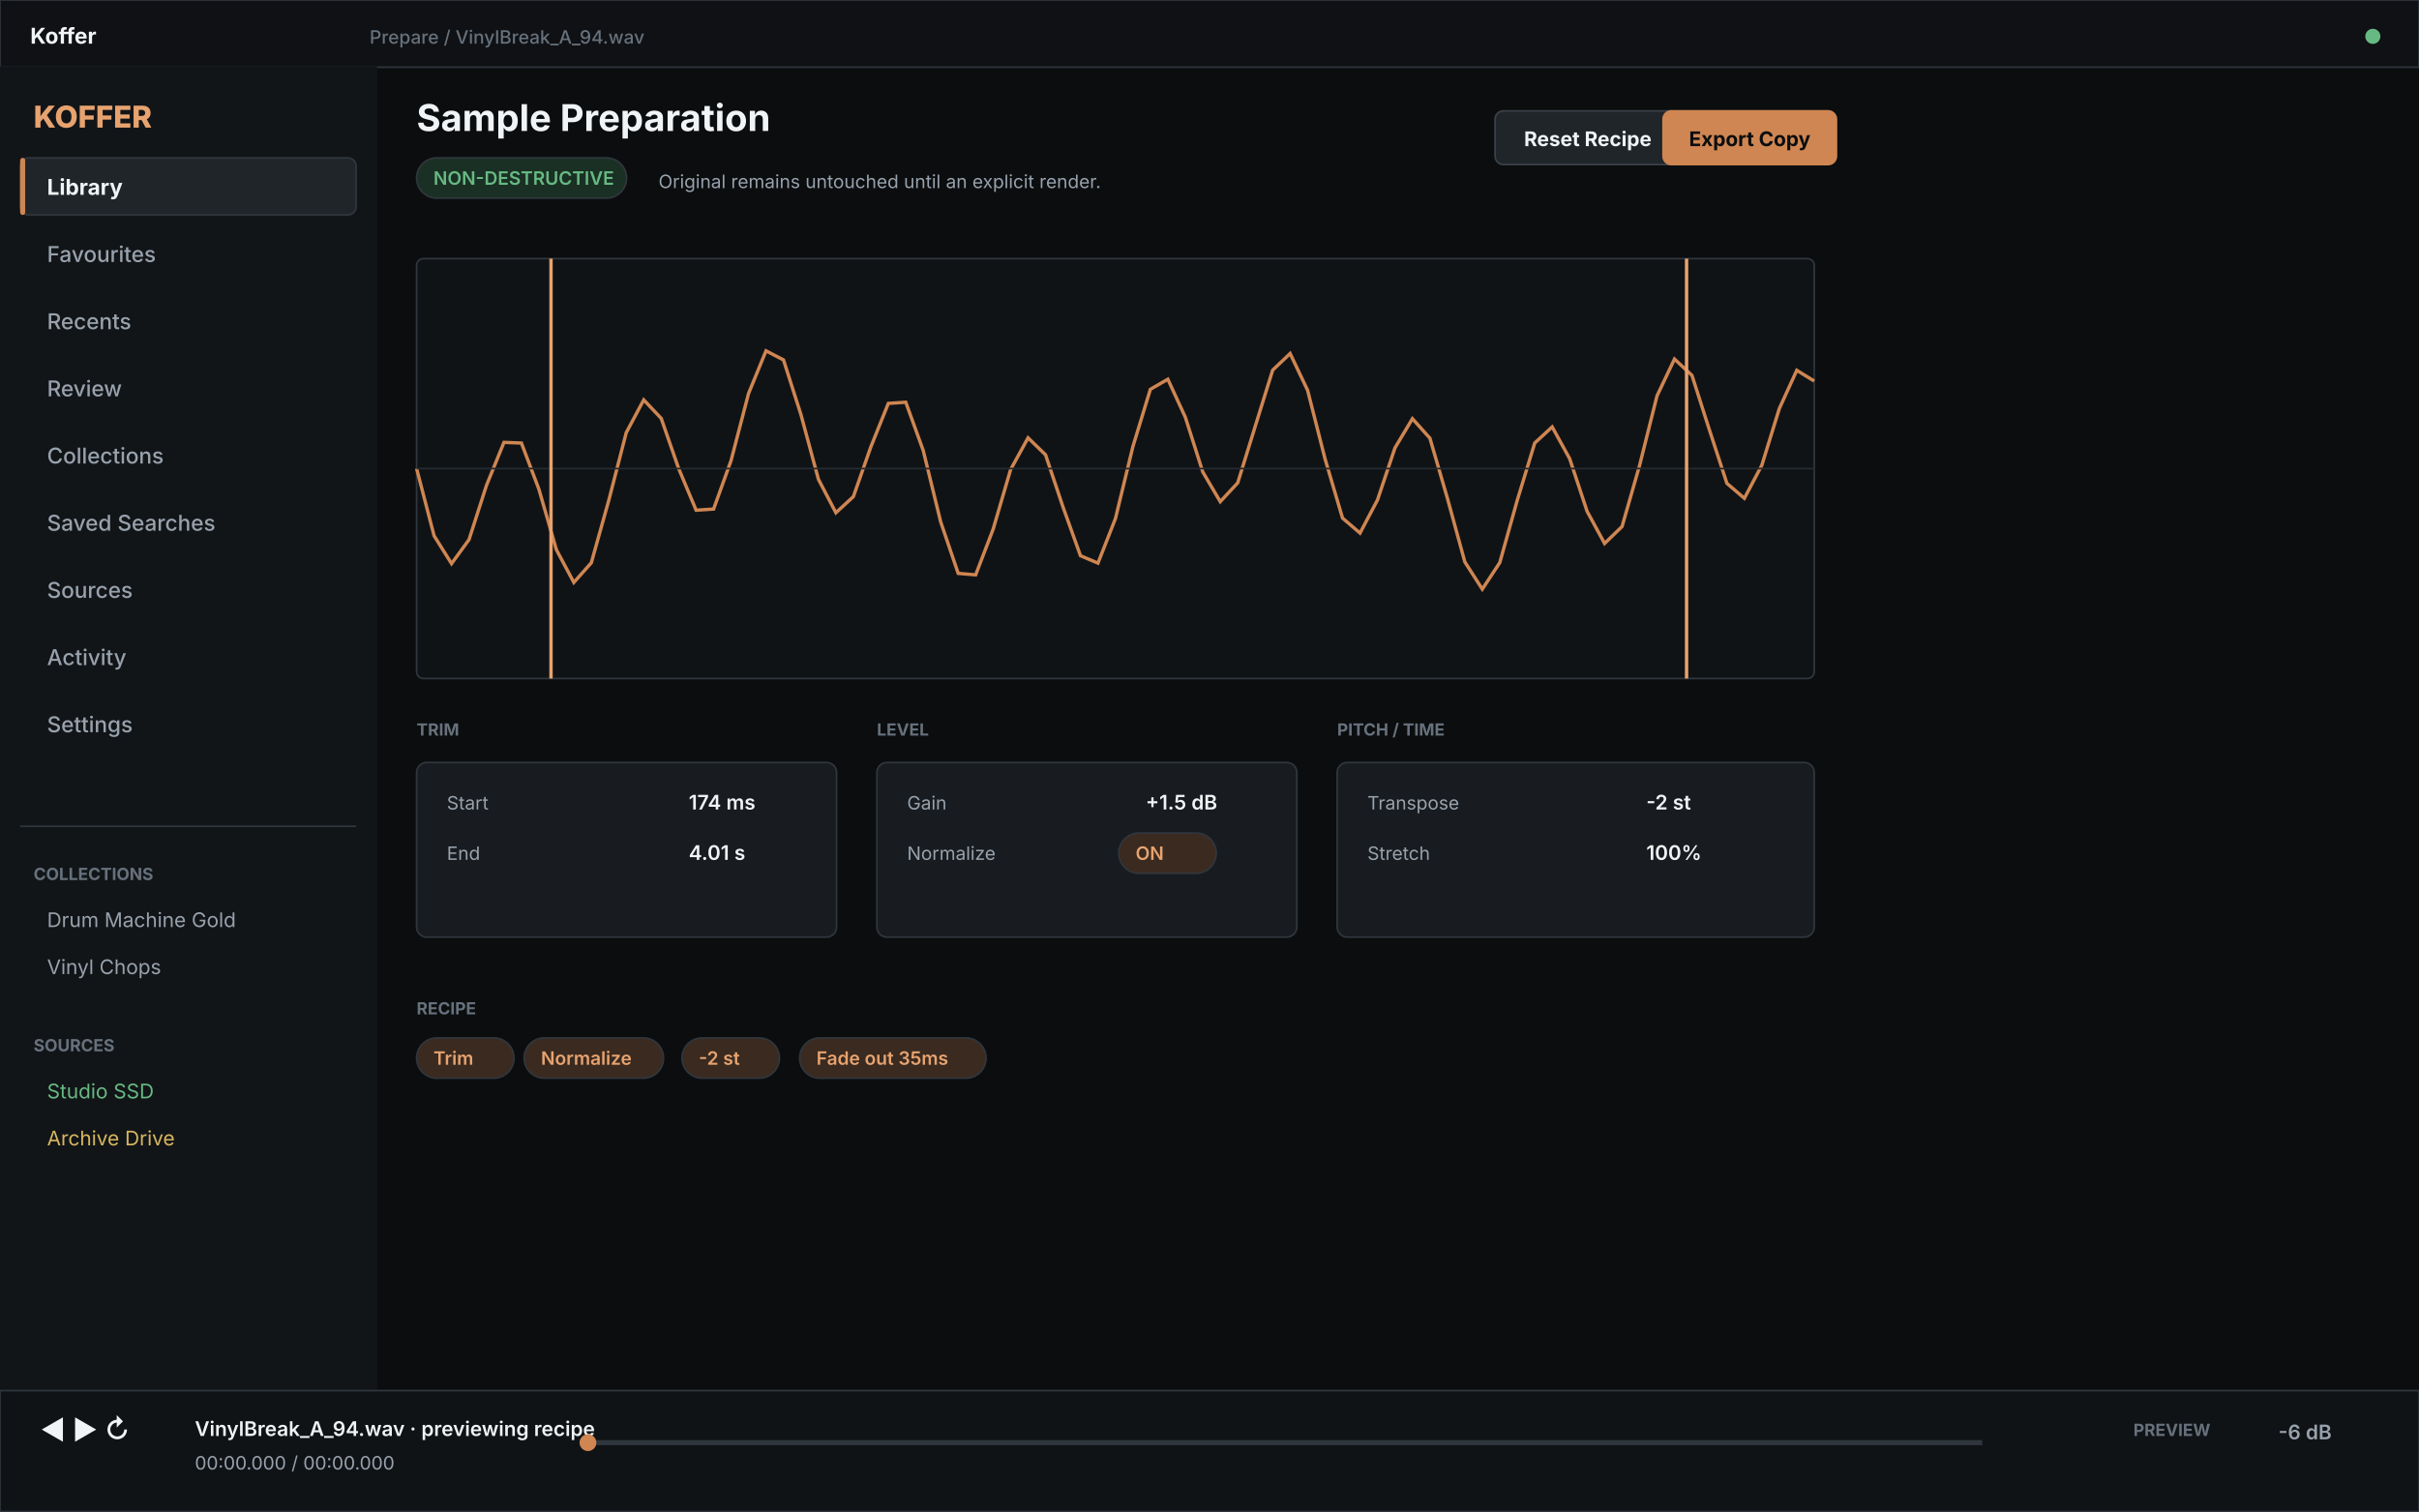
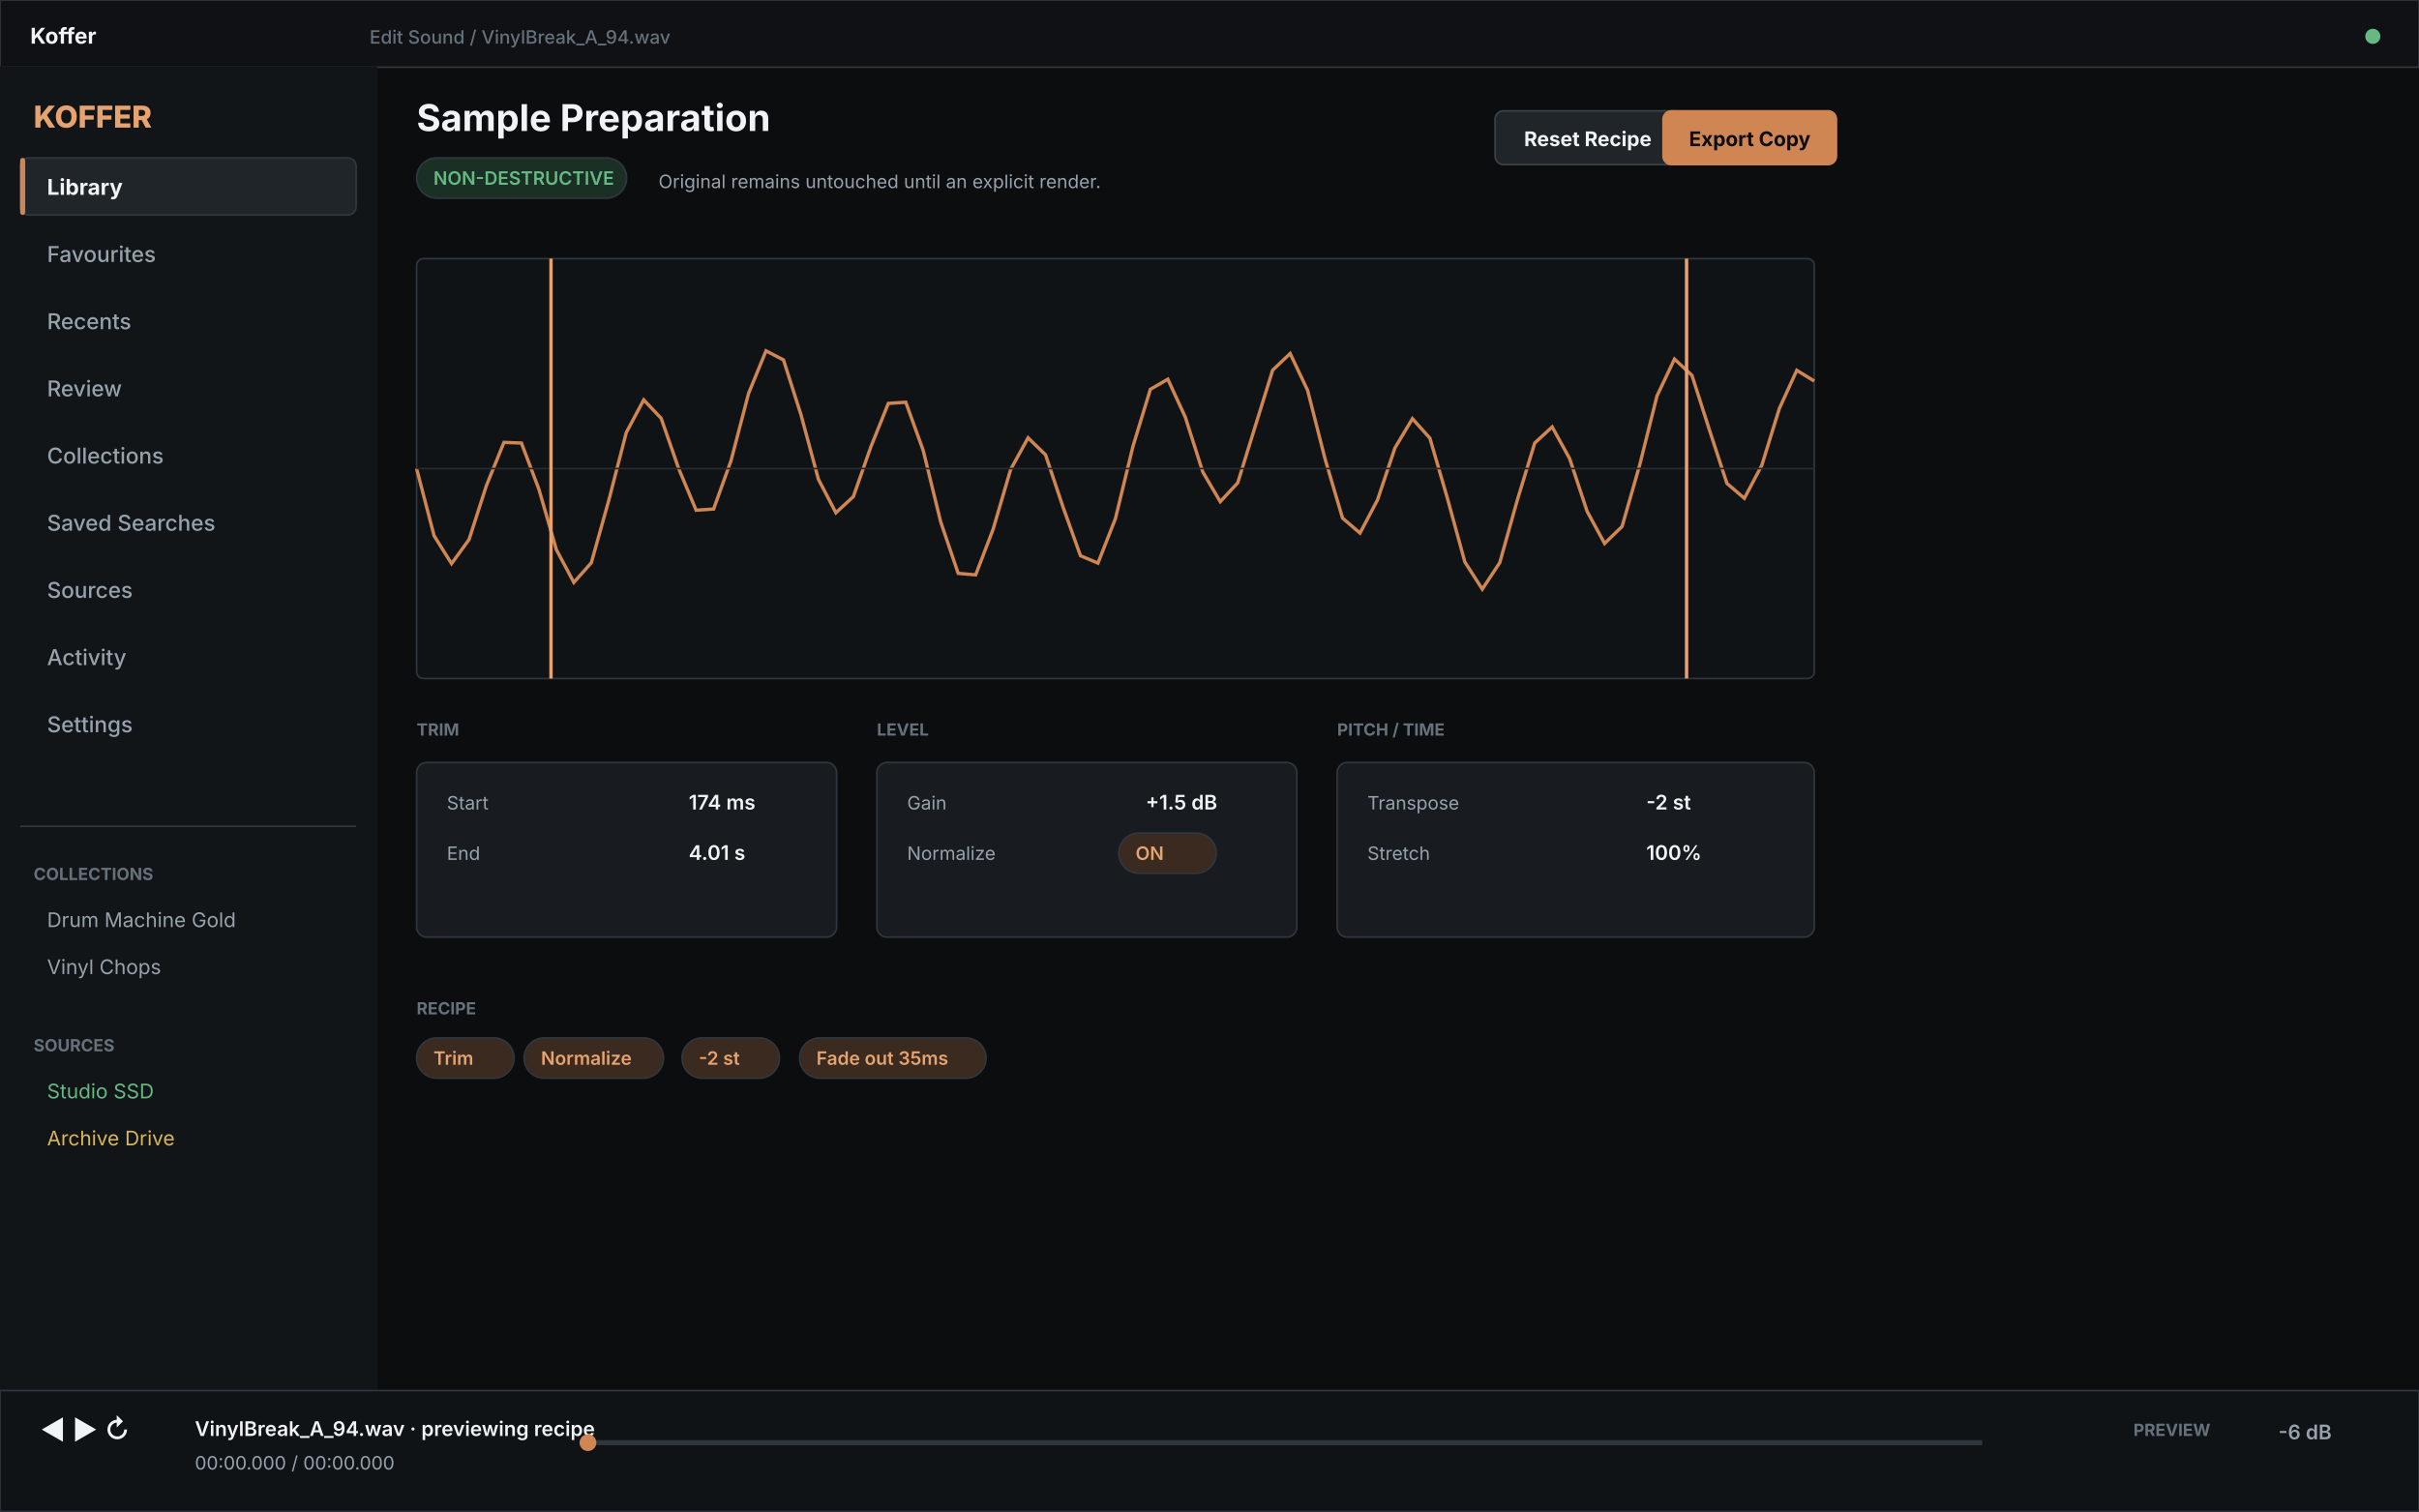
<svg xmlns="http://www.w3.org/2000/svg" width="1440" height="900" viewBox="0 0 1440 900">
  <rect x="0" y="0" width="1440" height="900" rx="0" fill="#0B0D0F" stroke="#0B0D0F" />
  <rect x="0" y="0" width="1440" height="40" rx="0" fill="#0F1114" stroke="#30363D" />
  <text x="18" y="26" fill="#F1F4F6" font-family="Inter,DejaVu Sans,sans-serif" font-size="13" font-weight="650" text-anchor="start">Koffer</text>
-   <text x="220" y="26" fill="#66717C" font-family="Inter,DejaVu Sans,sans-serif" font-size="11" font-weight="450" text-anchor="start">Prepare / VinylBreak_A_94.wav</text>
+   <text x="220" y="26" fill="#66717C" font-family="Inter,DejaVu Sans,sans-serif" font-size="11" font-weight="450" text-anchor="start">Edit Sound / VinylBreak_A_94.wav</text>
  <text x="1418" y="26" fill="#67B983" font-family="Inter,DejaVu Sans,sans-serif" font-size="12" font-weight="400" text-anchor="end">●</text>
  <rect x="0" y="40" width="224" height="788" rx="0" fill="#121518" stroke="#121518" />
  <text x="20" y="76" fill="#E7A36F" font-family="Inter,DejaVu Sans,sans-serif" font-size="18" font-weight="800" text-anchor="start">KOFFER</text>
  <rect x="12" y="94" width="200" height="34" rx="5" fill="#20252A" stroke="#30363D" />
  <rect x="12" y="94" width="3" height="34" rx="1.5" fill="#CF8652" />
  <text x="28" y="116" fill="#F1F4F6" font-family="Inter,DejaVu Sans,sans-serif" font-size="13" font-weight="650" text-anchor="start">Library</text>
  <text x="28" y="156" fill="#98A2AD" font-family="Inter,DejaVu Sans,sans-serif" font-size="13" font-weight="450" text-anchor="start">Favourites</text>
  <text x="28" y="196" fill="#98A2AD" font-family="Inter,DejaVu Sans,sans-serif" font-size="13" font-weight="450" text-anchor="start">Recents</text>
  <text x="28" y="236" fill="#98A2AD" font-family="Inter,DejaVu Sans,sans-serif" font-size="13" font-weight="450" text-anchor="start">Review</text>
  <text x="28" y="276" fill="#98A2AD" font-family="Inter,DejaVu Sans,sans-serif" font-size="13" font-weight="450" text-anchor="start">Collections</text>
  <text x="28" y="316" fill="#98A2AD" font-family="Inter,DejaVu Sans,sans-serif" font-size="13" font-weight="450" text-anchor="start">Saved Searches</text>
  <text x="28" y="356" fill="#98A2AD" font-family="Inter,DejaVu Sans,sans-serif" font-size="13" font-weight="450" text-anchor="start">Sources</text>
  <text x="28" y="396" fill="#98A2AD" font-family="Inter,DejaVu Sans,sans-serif" font-size="13" font-weight="450" text-anchor="start">Activity</text>
  <text x="28" y="436" fill="#98A2AD" font-family="Inter,DejaVu Sans,sans-serif" font-size="13" font-weight="450" text-anchor="start">Settings</text>
  <line x1="12" y1="492" x2="212" y2="492" stroke="#30363D" stroke-width="1" />
  <text x="20" y="524" fill="#66717C" font-family="Inter,DejaVu Sans,sans-serif" font-size="10" font-weight="700" text-anchor="start">COLLECTIONS</text>
  <text x="28" y="552" fill="#98A2AD" font-family="Inter,DejaVu Sans,sans-serif" font-size="12" font-weight="400" text-anchor="start">Drum Machine Gold</text>
  <text x="28" y="580" fill="#98A2AD" font-family="Inter,DejaVu Sans,sans-serif" font-size="12" font-weight="400" text-anchor="start">Vinyl Chops</text>
  <text x="20" y="626" fill="#66717C" font-family="Inter,DejaVu Sans,sans-serif" font-size="10" font-weight="700" text-anchor="start">SOURCES</text>
  <text x="28" y="654" fill="#67B983" font-family="Inter,DejaVu Sans,sans-serif" font-size="12" font-weight="400" text-anchor="start">Studio SSD</text>
  <text x="28" y="682" fill="#D7B65E" font-family="Inter,DejaVu Sans,sans-serif" font-size="12" font-weight="400" text-anchor="start">Archive Drive</text>
  <text x="248" y="78" fill="#F1F4F6" font-family="Inter,DejaVu Sans,sans-serif" font-size="22" font-weight="700" text-anchor="start">Sample Preparation</text>
  <rect x="248" y="94" width="125" height="24" rx="12" fill="#1A3024" stroke="#30363D" />
  <text x="258" y="110" fill="#67B983" font-family="Inter,DejaVu Sans,sans-serif" font-size="11" font-weight="600" text-anchor="start">NON-DESTRUCTIVE</text>
  <text x="392" y="112" fill="#98A2AD" font-family="Inter,DejaVu Sans,sans-serif" font-size="11" font-weight="400" text-anchor="start">Original remains untouched until an explicit render.</text>
  <rect x="890" y="66" width="110.4" height="32" rx="5" fill="#20252A" stroke="#3A4148" />
  <text x="945.2" y="87" fill="#F1F4F6" font-family="Inter,DejaVu Sans,sans-serif" font-size="12" font-weight="650" text-anchor="middle">Reset Recipe</text>
  <rect x="990" y="66" width="103.2" height="32" rx="5" fill="#CF8652" stroke="#CF8652" />
  <text x="1041.6" y="87" fill="#0B0D0F" font-family="Inter,DejaVu Sans,sans-serif" font-size="12" font-weight="650" text-anchor="middle">Export Copy</text>
  <rect x="248" y="154" width="832" height="250" rx="4" fill="#101316" stroke="#30363D" />
  <polyline points="248.0,279.0 258.4,319.0 268.8,335.6 279.2,321.3 289.6,289.0 300.0,263.4 310.4,263.8 320.8,291.3 331.2,327.3 341.6,346.8 352.0,335.1 362.4,297.9 372.8,257.6 383.2,238.1 393.6,249.1 404.0,279.0 414.4,303.8 424.8,303.1 435.2,274.2 445.6,234.3 456.0,208.9 466.4,214.3 476.8,246.9 487.2,285.4 497.6,305.3 508.0,295.7 518.4,266.1 528.8,240.2 539.2,239.5 549.6,268.3 560.0,310.8 570.4,341.4 580.8,342.3 591.2,315.1 601.6,279.6 612.0,260.7 622.4,270.8 632.8,301.9 643.2,330.9 653.6,335.3 664.0,308.8 674.4,265.9 684.8,231.8 695.2,225.8 705.6,248.4 716.0,281.0 726.4,298.7 736.8,287.5 747.2,253.9 757.6,220.4 768.0,210.5 778.4,232.4 788.8,273.3 799.2,308.5 809.6,317.4 820.0,297.7 830.4,266.7 840.8,249.3 851.2,260.9 861.6,296.6 872.0,334.6 882.4,350.8 892.8,335.0 903.2,297.9 913.6,263.8 924.0,254.2 934.4,273.1 944.8,304.5 955.2,323.6 965.6,313.5 976.0,277.2 986.4,235.7 996.8,213.8 1007.2,223.5 1017.6,256.0 1028.0,287.8 1038.4,296.7 1048.8,277.0 1059.2,243.3 1069.6,220.5 1080.0,226.9" fill="none" stroke="#CF8652" stroke-width="2" />
  <line x1="248" y1="279" x2="1080" y2="279" stroke="#252B30" stroke-width="1" />
  <line x1="328" y1="154" x2="328" y2="404" stroke="#E7A36F" stroke-width="2" />
  <line x1="1004" y1="154" x2="1004" y2="404" stroke="#E7A36F" stroke-width="2" />
  <text x="248" y="438" fill="#66717C" font-family="Inter,DejaVu Sans,sans-serif" font-size="10" font-weight="700" text-anchor="start">TRIM</text>
  <rect x="248" y="454" width="250" height="104" rx="6" fill="#181C20" stroke="#30363D" />
  <text x="266" y="482" fill="#98A2AD" font-family="Inter,DejaVu Sans,sans-serif" font-size="11" font-weight="400" text-anchor="start">Start</text>
  <text x="410" y="482" fill="#F1F4F6" font-family="Inter,DejaVu Sans,sans-serif" font-size="12" font-weight="600" text-anchor="start">174 ms</text>
  <text x="266" y="512" fill="#98A2AD" font-family="Inter,DejaVu Sans,sans-serif" font-size="11" font-weight="400" text-anchor="start">End</text>
  <text x="410" y="512" fill="#F1F4F6" font-family="Inter,DejaVu Sans,sans-serif" font-size="12" font-weight="600" text-anchor="start">4.01 s</text>
  <text x="522" y="438" fill="#66717C" font-family="Inter,DejaVu Sans,sans-serif" font-size="10" font-weight="700" text-anchor="start">LEVEL</text>
  <rect x="522" y="454" width="250" height="104" rx="6" fill="#181C20" stroke="#30363D" />
  <text x="540" y="482" fill="#98A2AD" font-family="Inter,DejaVu Sans,sans-serif" font-size="11" font-weight="400" text-anchor="start">Gain</text>
  <text x="682" y="482" fill="#F1F4F6" font-family="Inter,DejaVu Sans,sans-serif" font-size="12" font-weight="600" text-anchor="start">+1.5 dB</text>
  <text x="540" y="512" fill="#98A2AD" font-family="Inter,DejaVu Sans,sans-serif" font-size="11" font-weight="400" text-anchor="start">Normalize</text>
  <rect x="666" y="496" width="58" height="24" rx="12" fill="#3A2A20" stroke="#30363D" />
  <text x="676" y="512" fill="#E7A36F" font-family="Inter,DejaVu Sans,sans-serif" font-size="11" font-weight="600" text-anchor="start">ON</text>
  <text x="796" y="438" fill="#66717C" font-family="Inter,DejaVu Sans,sans-serif" font-size="10" font-weight="700" text-anchor="start">PITCH / TIME</text>
  <rect x="796" y="454" width="284" height="104" rx="6" fill="#181C20" stroke="#30363D" />
  <text x="814" y="482" fill="#98A2AD" font-family="Inter,DejaVu Sans,sans-serif" font-size="11" font-weight="400" text-anchor="start">Transpose</text>
  <text x="980" y="482" fill="#F1F4F6" font-family="Inter,DejaVu Sans,sans-serif" font-size="12" font-weight="600" text-anchor="start">-2 st</text>
  <text x="814" y="512" fill="#98A2AD" font-family="Inter,DejaVu Sans,sans-serif" font-size="11" font-weight="400" text-anchor="start">Stretch</text>
  <text x="980" y="512" fill="#F1F4F6" font-family="Inter,DejaVu Sans,sans-serif" font-size="12" font-weight="600" text-anchor="start">100%</text>
  <text x="248" y="604" fill="#66717C" font-family="Inter,DejaVu Sans,sans-serif" font-size="10" font-weight="700" text-anchor="start">RECIPE</text>
  <rect x="248" y="618" width="58" height="24" rx="12" fill="#3A2A20" stroke="#30363D" />
  <text x="258" y="634" fill="#E7A36F" font-family="Inter,DejaVu Sans,sans-serif" font-size="11" font-weight="600" text-anchor="start">Trim</text>
  <rect x="312" y="618" width="83" height="24" rx="12" fill="#3A2A20" stroke="#30363D" />
  <text x="322" y="634" fill="#E7A36F" font-family="Inter,DejaVu Sans,sans-serif" font-size="11" font-weight="600" text-anchor="start">Normalize</text>
  <rect x="406" y="618" width="58" height="24" rx="12" fill="#3A2A20" stroke="#30363D" />
  <text x="416" y="634" fill="#E7A36F" font-family="Inter,DejaVu Sans,sans-serif" font-size="11" font-weight="600" text-anchor="start">-2 st</text>
  <rect x="476" y="618" width="111" height="24" rx="12" fill="#3A2A20" stroke="#30363D" />
  <text x="486" y="634" fill="#E7A36F" font-family="Inter,DejaVu Sans,sans-serif" font-size="11" font-weight="600" text-anchor="start">Fade out 35ms</text>
  <rect x="0" y="828" width="1440" height="72" rx="0" fill="#101316" stroke="#30363D" />
  <text x="24" y="857" fill="#F1F4F6" font-family="Inter,DejaVu Sans,sans-serif" font-size="16" font-weight="600" text-anchor="start">◀  ▶  ↻</text>
  <text x="116" y="855" fill="#F1F4F6" font-family="Inter,DejaVu Sans,sans-serif" font-size="12" font-weight="600" text-anchor="start">VinylBreak_A_94.wav · previewing recipe</text>
  <text x="116" y="875" fill="#98A2AD" font-family="Inter,DejaVu Sans,sans-serif" font-size="11" font-weight="400" text-anchor="start">00:00.000  /  00:00.000</text>
  <line x1="350" y1="859" x2="1180" y2="859" stroke="#30363D" stroke-width="3" />
  <circle cx="350" cy="859" r="5" fill="#CF8652" />
  <text x="1270" y="855" fill="#66717C" font-family="Inter,DejaVu Sans,sans-serif" font-size="10" font-weight="700" text-anchor="start">PREVIEW</text>
  <text x="1388" y="857" fill="#98A2AD" font-family="Inter,DejaVu Sans,sans-serif" font-size="12" font-weight="600" text-anchor="end">-6 dB</text>
</svg>
